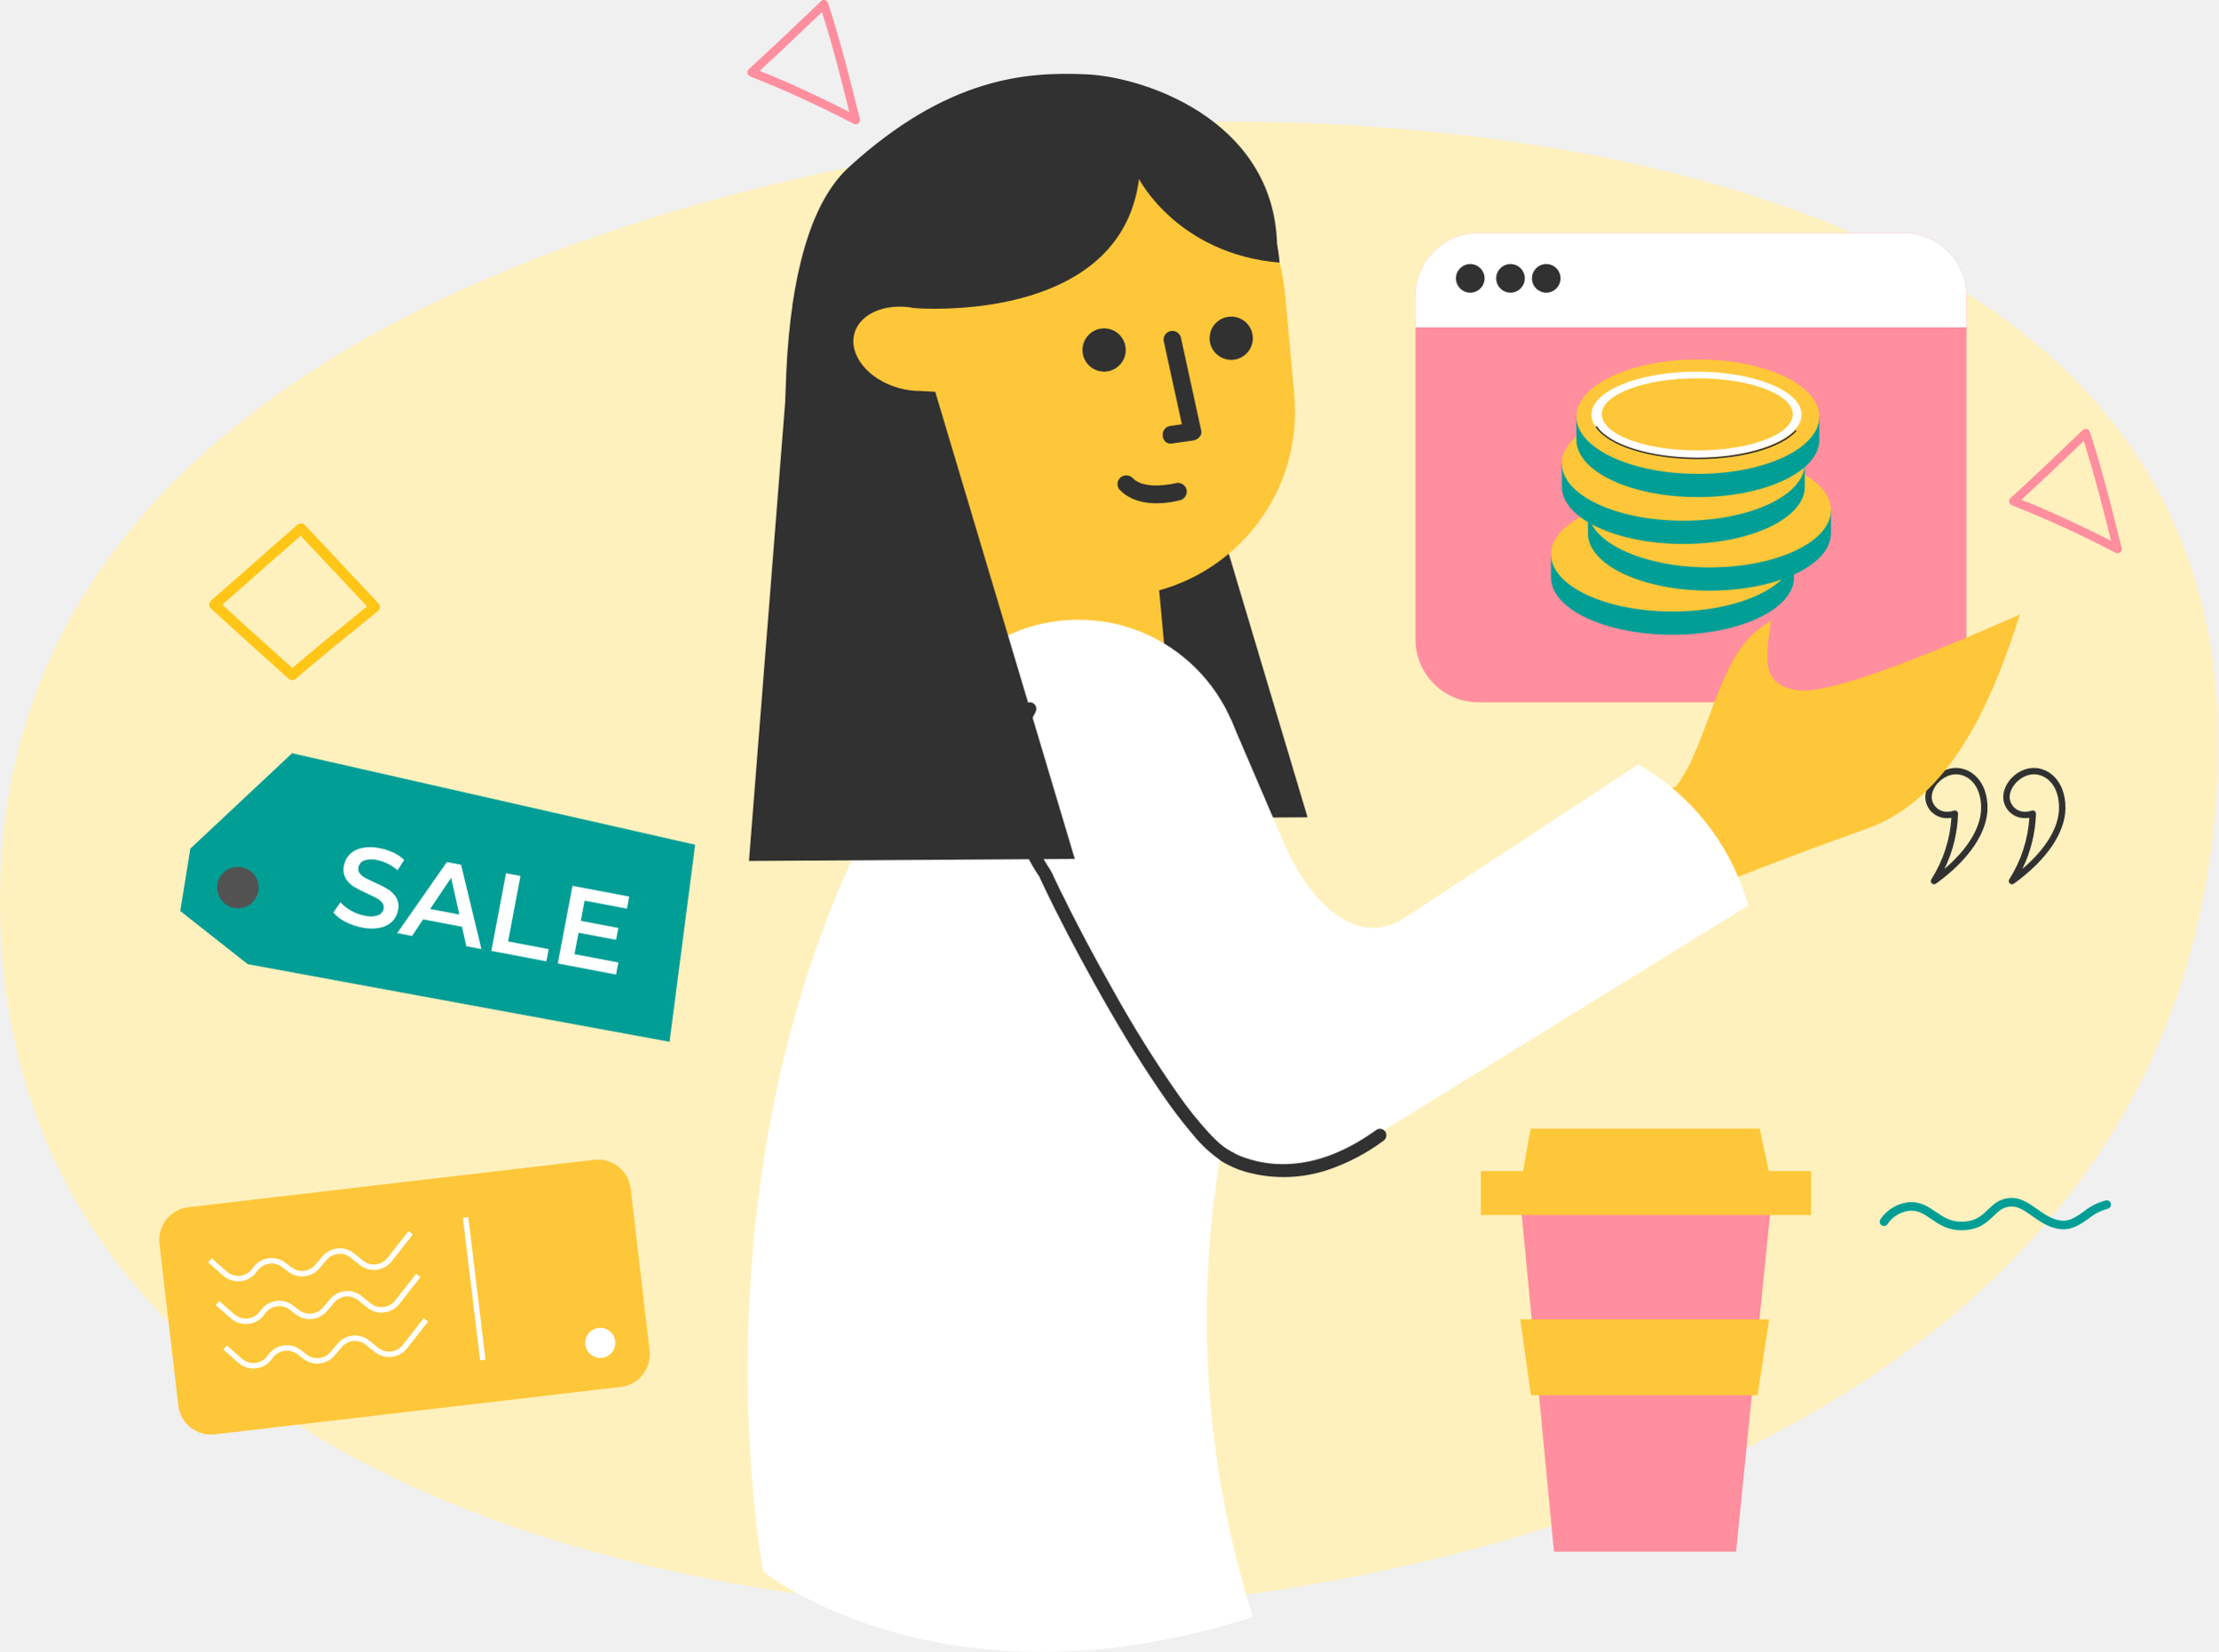
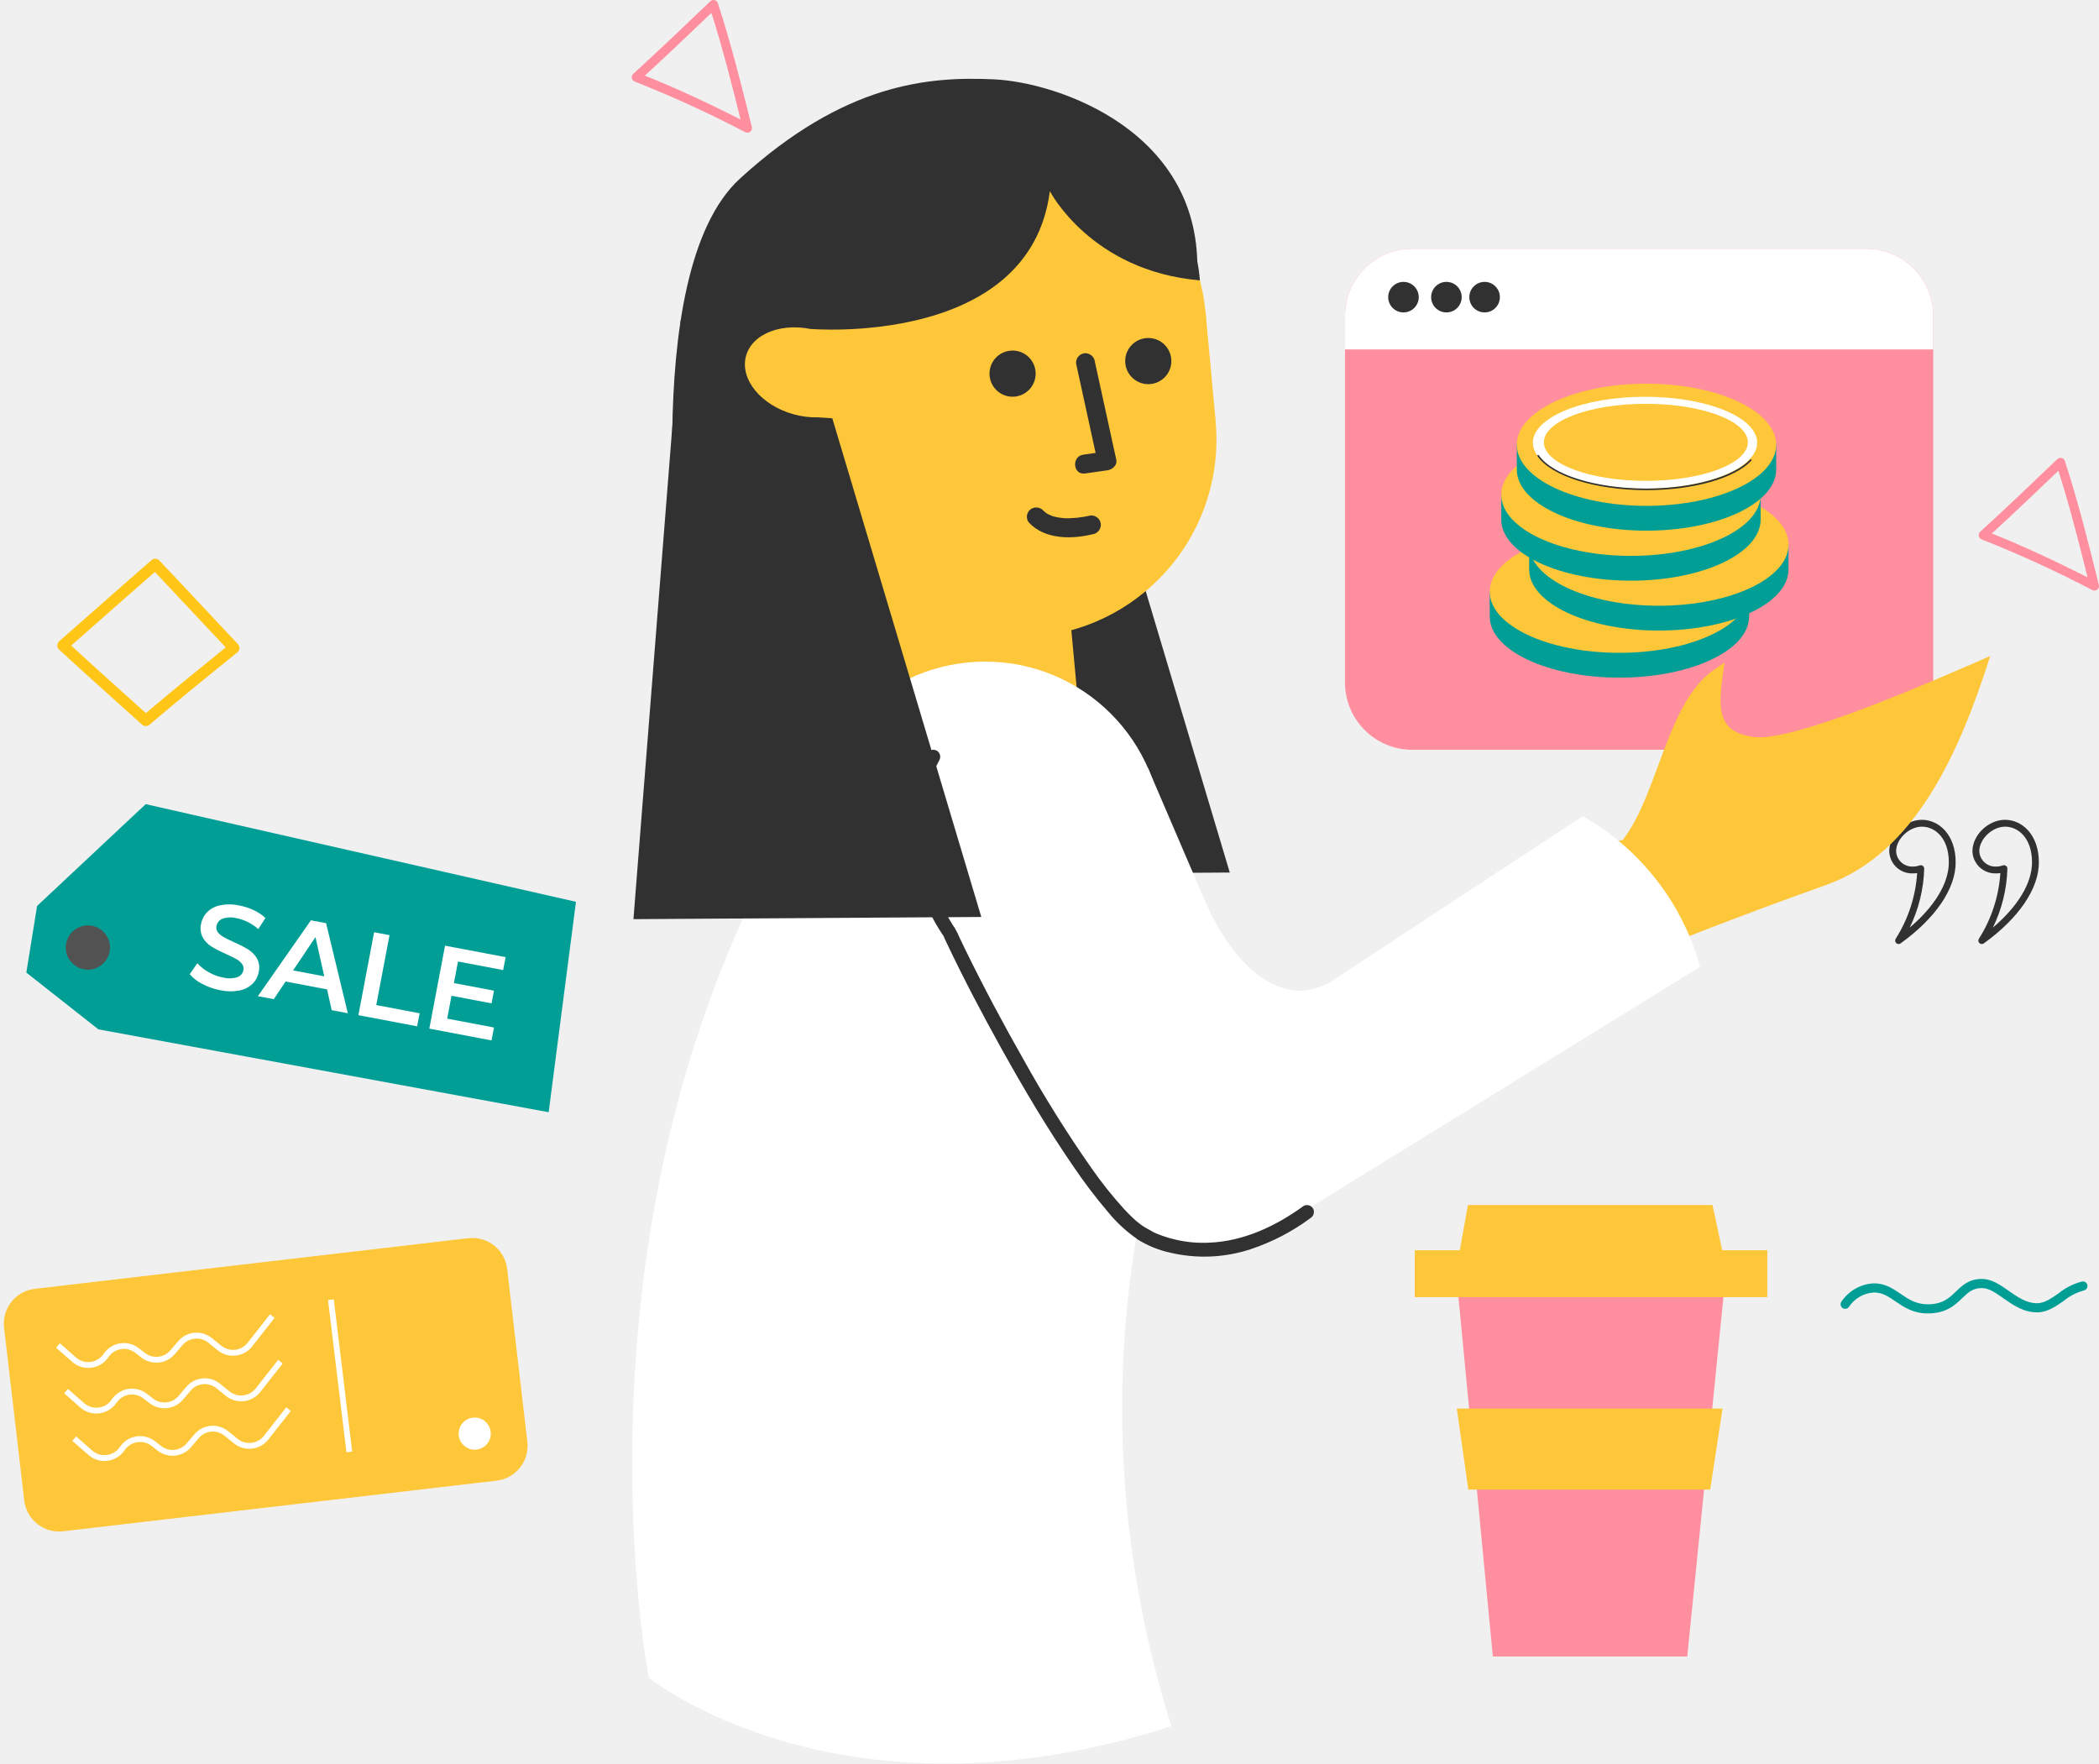
- <svg xmlns="http://www.w3.org/2000/svg" width="567" height="422.291" viewBox="0 0 567 422.291">
+ <svg xmlns="http://www.w3.org/2000/svg" width="502.607" height="422.291" viewBox="0 0 502.607 422.291">
  <defs>
    <clipPath id="clip-path">
      <rect id="Rectangle_1439" data-name="Rectangle 1439" width="140.851" height="119.984" rx="16.107" fill="none" />
    </clipPath>
  </defs>
-   <g id="Group_3171" data-name="Group 3171" transform="translate(-100.228 -874.889)">
-     <path id="Path_3594" data-name="Path 3594" d="M3267.074-2744.552c95.07-7.64,273.675-52.7,275.375-219.28s-243.928-163.185-283.024-158.935-278.773,29.747-283.872,192.081S3171.884-2736.9,3267.074-2744.552Z" transform="translate(-2875.229 4030.051)" fill="#fff1be" />
-     <g id="Group_2742" data-name="Group 2742" transform="translate(-381.013 922.524)">
+   <g id="Group_3302" data-name="Group 3302" transform="translate(7789 12710)">
+     <g id="Group_2742" data-name="Group 2742" transform="translate(-8310.013 -12662.365)">
      <g id="Group_2077" data-name="Group 2077" transform="translate(-49 81.627)">
        <g id="Group_2075" data-name="Group 2075">
          <path id="Path_2774" data-name="Path 2774" d="M1024.634,96.788a.82.82,0,0,1-.7-1.255,33.47,33.47,0,0,0,5.143-15.741,6.406,6.406,0,0,1-1.016.081,5.46,5.46,0,0,1-5.666-5.246l0-.079c0-3.859,3.8-7.506,7.817-7.506s8.086,3.5,8.086,10.2c0,6.289-4.807,13.358-13.188,19.393A.822.822,0,0,1,1024.634,96.788Zm5.312-18.875a.82.82,0,0,1,.82.82v.019a34.345,34.345,0,0,1-3.474,14.1c6-5.1,9.369-10.662,9.369-15.611,0-5.881-3.341-8.559-6.446-8.559-3.06,0-6.177,2.96-6.177,5.867a3.839,3.839,0,0,0,3.984,3.688l.044,0a4.96,4.96,0,0,0,1.615-.276.8.8,0,0,1,.266-.046Z" fill="#313131" />
        </g>
        <g id="Group_2076" data-name="Group 2076">
          <path id="Path_2775" data-name="Path 2775" d="M1044.552,96.788a.82.82,0,0,1-.695-1.255A33.47,33.47,0,0,0,1049,79.792a6.427,6.427,0,0,1-1.017.081,5.46,5.46,0,0,1-5.665-5.247l0-.078c0-3.859,3.8-7.506,7.818-7.506s8.085,3.5,8.085,10.2c0,6.29-4.807,13.359-13.188,19.393A.818.818,0,0,1,1044.552,96.788Zm5.313-18.875a.82.82,0,0,1,.82.82v.019a34.347,34.347,0,0,1-3.474,14.1c6-5.1,9.369-10.662,9.369-15.612,0-5.881-3.341-8.559-6.445-8.559-3.061,0-6.179,2.96-6.179,5.867a3.839,3.839,0,0,0,3.984,3.688l.044,0a4.96,4.96,0,0,0,1.615-.276A.8.8,0,0,1,1049.865,77.913Z" fill="#313131" />
        </g>
      </g>
      <g id="Group_2078" data-name="Group 2078" transform="translate(-71.881 131.627)">
        <path id="Path_2779" data-name="Path 2779" d="M1054.492,135.239c-3.5,0-5.742-1.531-7.723-2.883-1.681-1.147-3.133-2.138-5.156-2.138a7.729,7.729,0,0,0-5.994,3.452,1.093,1.093,0,1,1-1.8-1.246l.016-.024a9.936,9.936,0,0,1,7.773-4.368c2.7,0,4.574,1.281,6.388,2.518,1.886,1.288,3.668,2.5,6.491,2.5,3.579,0,5.12-1.482,6.752-3.052,1.542-1.483,3.136-3.017,6.2-3.017,2.4,0,4.455,1.447,6.44,2.846,2.071,1.46,4.213,2.97,6.818,2.97,1.722,0,3.385-1.158,5.145-2.384a14.614,14.614,0,0,1,5.6-2.811,1.093,1.093,0,1,1,.412,2.147l-.029.005a12.835,12.835,0,0,0-4.734,2.453c-1.96,1.365-3.986,2.776-6.395,2.776-3.3,0-5.837-1.79-8.078-3.369-1.862-1.313-3.47-2.447-5.181-2.447-2.183,0-3.286,1.062-4.684,2.407C1061.063,133.208,1058.952,135.239,1054.492,135.239Z" fill="#019e96" />
      </g>
      <g id="Group_2079" data-name="Group 2079" transform="translate(-92 -73)">
        <path id="Path_2780" data-name="Path 2780" d="M793.05,55.8a1.095,1.095,0,0,1-1.569,1.224A275.339,275.339,0,0,0,764.99,44.889a1.1,1.1,0,0,1-.689-.817,1.092,1.092,0,0,1,.336-1.015c6-5.473,11.679-10.882,18.47-17.388a1.092,1.092,0,0,1,1.545.033,1.08,1.08,0,0,1,.25.416C788.1,35.884,790.616,46.006,793.05,55.8ZM767.418,43.479c7.058,2.767,16.065,7.006,22.926,10.5-2.1-8.46-4.306-17.125-6.984-25.529-5.769,5.523-10.77,10.279-15.943,15.025Z" fill="#ff8e9e" />
      </g>
      <g id="Group_2357" data-name="Group 2357" transform="translate(101.778 39.221)">
        <path id="Path_3553" data-name="Path 3553" d="M454.152,87.007a1.331,1.331,0,0,1-.893-.342l-5.216-4.688c-4.842-4.345-9.849-8.838-14.668-13.3A1.334,1.334,0,0,1,433.4,66.7q4.773-4.173,9.488-8.346c4.19-3.7,8.38-7.395,12.639-11.093a1.334,1.334,0,0,1,1.84.087q5.465,5.733,10.858,11.535,3.986,4.26,7.986,8.508a1.335,1.335,0,0,1-.131,1.954C469.159,74.935,462,80.72,455.019,86.688A1.335,1.335,0,0,1,454.152,87.007Zm-17.875-19.28c4.467,4.115,9.078,8.253,13.547,12.265l4.35,3.908c6.349-5.4,12.818-10.643,19.111-15.729q-3.513-3.726-7.006-7.469-4.967-5.312-9.962-10.594c-3.922,3.414-7.792,6.829-11.661,10.243Q440.477,64.04,436.277,67.727Z" fill="#ffc517" />
      </g>
      <g id="Group_2079-2" data-name="Group 2079" transform="translate(357.312 -54.884)">
        <path id="Path_2780-2" data-name="Path 2780" d="M666.277,147.322a1.095,1.095,0,0,1-1.569,1.224,275.322,275.322,0,0,0-26.49-12.139,1.105,1.105,0,0,1-.69-.818,1.092,1.092,0,0,1,.336-1.014c6-5.473,11.679-10.882,18.47-17.389a1.094,1.094,0,0,1,1.8.449C661.33,127.4,663.844,137.524,666.277,147.322ZM640.645,135c7.058,2.767,16.065,7.005,22.927,10.5-2.105-8.46-4.307-17.125-6.985-25.529-5.769,5.523-10.77,10.279-15.943,15.025Z" fill="#ff8e9e" />
      </g>
    </g>
-     <g id="Group_2820" data-name="Group 2820" transform="translate(-3187.927 -2139.952)">
+     <g id="Group_2820" data-name="Group 2820" transform="translate(-11116.927 -15724.842)">
      <rect id="Rectangle_1328" data-name="Rectangle 1328" width="140.851" height="119.984" rx="16.107" transform="translate(3649.99 3074.393)" fill="#ff8e9e" />
      <g id="Group_2455" data-name="Group 2455" transform="translate(3649.99 3074.393)">
        <g id="Group_2736" data-name="Group 2736">
          <g id="Group_2819" data-name="Group 2819">
            <g id="Group_2818" data-name="Group 2818" clip-path="url(#clip-path)">
              <g id="Group_2735" data-name="Group 2735" transform="translate(-8.623 -10.433)">
                <g id="Group_2454" data-name="Group 2454">
                  <rect id="Rectangle_1329" data-name="Rectangle 1329" width="153.893" height="34.561" fill="#fff" />
                </g>
              </g>
            </g>
          </g>
        </g>
      </g>
      <g id="Group_2457" data-name="Group 2457" transform="translate(3684.644 3106.72)">
        <path id="Path_2776" data-name="Path 2776" d="M3921.166,3191.192c-4.836-5.116-15.722-8.681-28.382-8.681s-23.549,3.567-28.383,8.681h-2.671v5.94c0,8.078,13.9,14.626,31.054,14.626s31.052-6.548,31.052-14.626v-5.94Z" transform="translate(-3861.731 -3141.377)" fill="#019e96" />
        <ellipse id="Ellipse_254" data-name="Ellipse 254" cx="31.053" cy="14.625" rx="31.053" ry="14.625" transform="translate(0.001 35.19)" fill="#fec739" />
        <path id="Path_2777" data-name="Path 2777" d="M3933.908,3175.969c-4.835-5.117-15.722-8.681-28.381-8.681s-23.548,3.567-28.383,8.681h-2.671v5.94c0,8.078,13.9,14.625,31.051,14.625s31.054-6.546,31.054-14.625v-5.94Z" transform="translate(-3865.036 -3137.428)" fill="#019e96" />
        <ellipse id="Ellipse_255" data-name="Ellipse 255" cx="31.053" cy="14.625" rx="31.053" ry="14.625" transform="translate(9.438 23.915)" fill="#fec739" />
        <path id="Path_2778" data-name="Path 2778" d="M3924.9,3159.847c-4.836-5.118-15.725-8.681-28.383-8.681s-23.549,3.568-28.383,8.681h-2.671v5.941c0,8.077,13.9,14.625,31.054,14.625s31.051-6.548,31.051-14.625v-5.941Z" transform="translate(-3862.699 -3133.247)" fill="#019e96" />
        <ellipse id="Ellipse_256" data-name="Ellipse 256" cx="31.053" cy="14.625" rx="31.053" ry="14.625" transform="translate(2.767 11.977)" fill="#fec739" />
        <path id="Path_2782" data-name="Path 2782" d="M3929.921,3143.677c-4.837-5.118-15.724-8.681-28.383-8.681s-23.548,3.568-28.383,8.681h-2.671v5.939c0,8.078,13.9,14.626,31.054,14.626s31.052-6.549,31.052-14.626v-5.939Z" transform="translate(-3864.001 -3129.053)" fill="#019e96" />
        <ellipse id="Ellipse_257" data-name="Ellipse 257" cx="31.053" cy="14.625" rx="31.053" ry="14.625" transform="translate(6.483)" fill="#fec739" />
        <ellipse id="Ellipse_258" data-name="Ellipse 258" cx="26.853" cy="11.004" rx="26.853" ry="11.004" transform="translate(10.332 3.124)" fill="#fff" />
        <path id="Path_4128" data-name="Path 4128" d="M3903.212,3158.425c-12.111,0-22.822-3.355-26.048-8.16a.187.187,0,1,1,.311-.209c3.161,4.708,13.743,7.994,25.737,7.994,10.929,0,20.93-2.79,24.889-6.944a.188.188,0,1,1,.272.259C3924.286,3155.653,3914.409,3158.425,3903.212,3158.425Z" transform="translate(-3865.726 -3132.937)" fill="#313131" />
        <ellipse id="Ellipse_487" data-name="Ellipse 487" cx="24.417" cy="9.224" rx="24.417" ry="9.224" transform="translate(12.969 4.811)" fill="#fec739" />
      </g>
      <circle id="Ellipse_375" data-name="Ellipse 375" cx="3.657" cy="3.657" r="3.657" transform="translate(3660.331 3082.338)" fill="#313131" />
      <circle id="Ellipse_376" data-name="Ellipse 376" cx="3.657" cy="3.657" r="3.657" transform="translate(3670.615 3082.338)" fill="#313131" />
      <circle id="Ellipse_377" data-name="Ellipse 377" cx="3.657" cy="3.657" r="3.657" transform="translate(3679.758 3082.338)" fill="#313131" />
      <path id="Path_3645" data-name="Path 3645" d="M3842.3,3292.146c8.553-3.268,23.554-9.356,45-16.981,21.594-7.653,32.135-32.266,39.348-54.852-1.912.855-3.962,1.754-6.114,2.669-17.969,7.833-42.815,17.864-50.607,16.722-8.487-1.226-8.545-6.381-7.232-15.563.1-.764.229-1.518.358-2.275-.88.594-1.762,1.187-2.609,1.785-11.27,7.839-13.285,29.744-21.776,40.7-16.04,3.718-28.584,27.945-39.784,31.349" transform="translate(-122.153 -48.399)" fill="#fec739" />
      <path id="Path_4129" data-name="Path 4129" d="M3656.888,3120.646l3.793.239,35.675,119.413-83.291.522,11.314-143.393" transform="translate(-73.958 -16.526)" fill="#313131" />
      <path id="Path_4130" data-name="Path 4130" d="M3569.362,3275.54l102.591,34.09s-42.208,76.739-10.53,177.642c-79.234,25.493-125.121-11.606-125.121-11.606s-22.664-116.53,40.139-214.158" transform="translate(-53.014 -59.084)" fill="#fff" />
      <path id="Path_3956" data-name="Path 3956" d="M3670.945,3080.859a102.148,102.148,0,0,0-61.761,3.5c-4.515-6.235-17.172-7.59-19.713,5.877s13.468,16.483,13.468,16.483l-12.786,53.64-42.313,1.64s-11.4-81.532,13.659-104.413,45.179-24.472,60.8-23.745S3672.518,3046.523,3670.945,3080.859Z" transform="translate(-56.369)" fill="#313131" />
      <rect id="Rectangle_1440" data-name="Rectangle 1440" width="55.699" height="127.793" rx="27.849" transform="translate(3589.837 3223.821) rotate(174.71)" fill="#fec739" />
      <circle id="Ellipse_593" data-name="Ellipse 593" cx="47.353" cy="47.353" r="47.353" transform="translate(3522.083 3046.665)" fill="#fec739" />
      <circle id="Ellipse_594" data-name="Ellipse 594" cx="47.353" cy="47.353" r="47.353" transform="translate(3524.498 3072.746)" fill="#fec739" />
      <rect id="Rectangle_1441" data-name="Rectangle 1441" width="94.706" height="25.512" transform="matrix(0.996, -0.092, 0.092, 0.996, 3522.284, 3098.384)" fill="#fec739" />
      <circle id="Ellipse_595" data-name="Ellipse 595" cx="5.527" cy="5.527" r="5.527" transform="translate(3597.356 3095.774)" fill="#313131" />
      <circle id="Ellipse_596" data-name="Ellipse 596" cx="5.527" cy="5.527" r="5.527" transform="translate(3564.862 3098.783)" fill="#313131" />
      <path id="Path_4131" data-name="Path 4131" d="M3680.25,3124.471l4.5,20.6.635,2.914c.27,1.236-.955,2.3-2.042,2.459l-5.45.781c-2.882.412-3.291-4.091-.417-4.5l5.45-.781-2.043,2.46-4.495-20.6-.635-2.914a2.273,2.273,0,0,1,2.042-2.459,2.317,2.317,0,0,1,2.459,2.043Z" transform="translate(-90.154 -23.008)" fill="#313131" />
      <path id="Path_4132" data-name="Path 4132" d="M3676.173,3178.579c-5.239,1.372-11.889,1.523-15.834-2.733a2.264,2.264,0,0,1,.522-3.154,2.331,2.331,0,0,1,3.154.522c-.457-.493.012-.013.118.08q.215.188.445.356c.372.274.113-.027-.018.007.071-.018.419.239.5.279a8.44,8.44,0,0,0,.915.4c.6.225-.261-.054.125.05.14.038.279.079.42.114a13.57,13.57,0,0,0,2.152.348,2.843,2.843,0,0,1,.576.038c-.25-.083-.429-.012-.035-.005q.523.011,1.047-.007a24.759,24.759,0,0,0,3.4-.353c.355-.062.709-.134,1.062-.207.407-.084-.712.169-.262.06l.115-.029a2.317,2.317,0,0,1,2.915,1.316,2.288,2.288,0,0,1-1.316,2.915Z" transform="translate(-86.106 -35.942)" fill="#313131" />
      <path id="Path_4133" data-name="Path 4133" d="M3644.69,3062.969s9.832,19.137,35.921,21.362c-1.683-24.024-28.312-41.9-42.388-41.524s-57.444,16.738-58.2,28.151,7.286,25,7.286,25S3639.868,3100.439,3644.69,3062.969Z" transform="translate(-65.373 -2.357)" fill="#313131" />
      <g id="Group_2464" data-name="Group 2464" transform="translate(3334.231 3207.393)">
        <path id="Path_3658" data-name="Path 3658" d="M3339.013,3292.6l-2.574,15.952,17.254,13.593,107.82,19.839,6.539-50.38-103.026-23.387Z" transform="translate(-3336.439 -3268.218)" fill="#019e96" />
        <circle id="Ellipse_378" data-name="Ellipse 378" cx="5.299" cy="5.299" r="5.299" transform="translate(9.44 29.039)" fill="#525252" />
        <g id="Group_2463" data-name="Group 2463" transform="translate(39.13 24.004)">
          <path id="Path_3659" data-name="Path 3659" d="M3392.34,3319.708a9.441,9.441,0,0,1-3.067-2.373l1.82-2.623a10.227,10.227,0,0,0,2.694,2.143,11.044,11.044,0,0,0,3.446,1.284,6.287,6.287,0,0,0,3.441-.083,2.19,2.19,0,0,0,1.447-1.671,1.853,1.853,0,0,0-.345-1.52,4.357,4.357,0,0,0-1.38-1.159q-.881-.49-2.421-1.193a30.377,30.377,0,0,1-3.473-1.774,6.148,6.148,0,0,1-2.092-2.146,4.636,4.636,0,0,1-.42-3.3,5.385,5.385,0,0,1,1.462-2.821,6.149,6.149,0,0,1,3.1-1.628,11.127,11.127,0,0,1,4.564.042,14.525,14.525,0,0,1,3.49,1.131,10.024,10.024,0,0,1,2.783,1.878l-1.7,2.643a11.617,11.617,0,0,0-2.51-1.678,10.264,10.264,0,0,0-2.676-.919,5.85,5.85,0,0,0-3.388.12,2.322,2.322,0,0,0-1.439,1.755,1.8,1.8,0,0,0,.346,1.509,4.448,4.448,0,0,0,1.384,1.143q.88.49,2.42,1.194a26.92,26.92,0,0,1,3.43,1.751,6.36,6.36,0,0,1,2.111,2.144,4.551,4.551,0,0,1,.426,3.255,5.335,5.335,0,0,1-1.459,2.81,6.2,6.2,0,0,1-3.117,1.614,11.267,11.267,0,0,1-4.576-.044A15.4,15.4,0,0,1,3392.34,3319.708Z" transform="translate(-3389.273 -3300.628)" fill="#fff" />
          <path id="Path_3660" data-name="Path 3660" d="M3427.868,3322.317l-9.934-1.883-2.829,4.232-3.8-.721,12.7-18.167,3.632.689,5.2,21.56-3.857-.732Zm-.672-3.125-2.1-9.392-5.362,7.977Z" transform="translate(-3394.988 -3301.964)" fill="#fff" />
          <path id="Path_3661" data-name="Path 3661" d="M3447.559,3309.635l3.689.7-3.17,16.736,10.384,1.969-.592,3.121-14.073-2.667Z" transform="translate(-3403.415 -3302.965)" fill="#fff" />
          <path id="Path_3662" data-name="Path 3662" d="M3482.217,3333.573l-.587,3.094-14.9-2.829,3.765-19.858,14.5,2.746-.587,3.093-10.811-2.046-.977,5.163,9.591,1.817-.575,3.039-9.592-1.818-1.038,5.478Z" transform="translate(-3409.364 -3304.092)" fill="#fff" />
        </g>
      </g>
      <g id="Group_2467" data-name="Group 2467" transform="translate(3666.692 3303.378)">
        <path id="Path_3663" data-name="Path 3663" d="M3828.836,3549.7h46.555l9.007-89.457-64.184-.6Z" transform="translate(-3810.14 -3441.595)" fill="#ff8e9e" />
        <path id="Path_3664" data-name="Path 3664" d="M3884.065,3446.506h-62.98l2.006-11.232h58.567Z" transform="translate(-3810.365 -3435.274)" fill="#fec739" />
        <rect id="Rectangle_1331" data-name="Rectangle 1331" width="84.42" height="11.232" transform="translate(0 10.831)" fill="#fec739" />
        <path id="Path_3665" data-name="Path 3665" d="M3880.886,3520.491H3822.96l-2.749-19.406h63.626Z" transform="translate(-3810.139 -3452.344)" fill="#fec739" />
      </g>
      <g id="Group_2465" data-name="Group 2465" transform="translate(3327.927 3310.353)">
        <rect id="Rectangle_1332" data-name="Rectangle 1332" width="121.284" height="58.452" rx="8.4" transform="translate(0 14.072) rotate(-6.663)" fill="#fec739" />
        <rect id="Rectangle_1333" data-name="Rectangle 1333" width="1.388" height="36.704" transform="translate(78.548 15.793) rotate(-6.891)" fill="#fff" />
        <path id="Path_3666" data-name="Path 3666" d="M3353.748,3445.986a5.829,5.829,0,0,1-3.845-1.448l-3.859-3.394.917-1.042,3.859,3.394a4.436,4.436,0,0,0,6.616-.868,5.825,5.825,0,0,1,8.41-1.367l1.487,1.152a4.431,4.431,0,0,0,6.1-.634l1.834-2.16a5.792,5.792,0,0,1,8.105-.753l2.26,1.828a4.437,4.437,0,0,0,6.28-.706l5.37-6.837,1.094.858-5.37,6.837a5.825,5.825,0,0,1-8.248.928l-2.26-1.828a4.463,4.463,0,0,0-6.172.575l-1.834,2.16a5.822,5.822,0,0,1-8.01.831l-1.486-1.152a4.442,4.442,0,0,0-6.406,1.045,5.743,5.743,0,0,1-4.842,2.582Z" transform="translate(-3332.626 -3413.957)" fill="#fff" />
        <path id="Path_3667" data-name="Path 3667" d="M3356.373,3460.739a5.831,5.831,0,0,1-3.847-1.449l-3.859-3.393.917-1.046,3.859,3.394a4.435,4.435,0,0,0,6.617-.867,5.827,5.827,0,0,1,8.413-1.367l1.487,1.151a4.425,4.425,0,0,0,6.1-.633l1.837-2.16a5.794,5.794,0,0,1,8.1-.759l2.26,1.827a4.435,4.435,0,0,0,6.278-.706l5.373-6.836,1.094.858-5.374,6.837a5.825,5.825,0,0,1-8.246.927l-2.259-1.829a4.411,4.411,0,0,0-6.173.575l-1.834,2.16a5.817,5.817,0,0,1-8.007.832l-1.489-1.153a4.439,4.439,0,0,0-6.4,1.043,5.838,5.838,0,0,1-4.089,2.542A5.945,5.945,0,0,1,3356.373,3460.739Z" transform="translate(-3333.306 -3417.782)" fill="#fff" />
        <path id="Path_3668" data-name="Path 3668" d="M3359,3476.081a5.823,5.823,0,0,1-3.845-1.451l-3.859-3.39.917-1.045,3.86,3.393a4.433,4.433,0,0,0,6.615-.866,5.826,5.826,0,0,1,8.412-1.367l1.486,1.151a4.427,4.427,0,0,0,6.1-.633l1.835-2.16a5.8,5.8,0,0,1,8.1-.76l2.26,1.829a4.438,4.438,0,0,0,6.28-.705l5.37-6.837,1.094.857-5.37,6.837a5.826,5.826,0,0,1-8.248.928l-2.259-1.827a4.411,4.411,0,0,0-6.172.575l-1.835,2.16a5.819,5.819,0,0,1-8.009.832l-1.487-1.152a4.442,4.442,0,0,0-6.406,1.045,5.831,5.831,0,0,1-4.842,2.588Z" transform="translate(-3333.987 -3421.761)" fill="#fff" />
        <circle id="Ellipse_379" data-name="Ellipse 379" cx="3.849" cy="3.849" r="3.849" transform="translate(109.821 43.921)" fill="#fff" />
      </g>
      <circle id="Ellipse_597" data-name="Ellipse 597" cx="42.558" cy="42.558" r="42.558" transform="translate(3521.263 3173.262)" fill="#fff" />
      <path id="Path_4134" data-name="Path 4134" d="M3804.713,3304.124l-110.386,68.11a31.532,31.532,0,0,1-34.6-14.912l-63.11-62.127,75.87-38.685,13.745,32.022c5.9,13.757,17.738,26.759,30.384,18.937l60.006-39.417A59.885,59.885,0,0,1,3804.713,3304.124Z" transform="translate(-69.69 -57.788)" fill="#fff" />
      <path id="Path_4135" data-name="Path 4135" d="M3679.27,3365.585c-.214-.1-.318-.165-.023-.005-.116-.063-.232-.121-.347-.184-.275-.152-.542-.316-.8-.488a18.635,18.635,0,0,1-1.6-1.192c-.132-.108-.262-.218-.393-.329-.205-.174.167.157-.173-.152-.292-.265-.582-.533-.866-.806-.6-.575-1.178-1.17-1.744-1.778a96.564,96.564,0,0,1-7.756-9.713,297.453,297.453,0,0,1-16.529-26.432c-4.854-8.554-9.487-17.245-13.8-26.087q-.648-1.33-1.285-2.666a18.134,18.134,0,0,0-1.255-2.521c-.065-.094-.132-.188-.2-.281-.226-.318.248.384,0,0-.107-.164-.215-.329-.321-.495a47.7,47.7,0,0,1-3.848-7.487c-3.559-8.656-4.518-18.743-1.1-27.811a33.855,33.855,0,0,1,1.771-3.931,1.717,1.717,0,0,0-.459-2.312,1.681,1.681,0,0,0-2.312.459,37.777,37.777,0,0,0-4.493,16.9,43.38,43.38,0,0,0,2.213,14.359,51.77,51.77,0,0,0,4.305,9.748q.717,1.243,1.519,2.434c.129.192.295.387.407.592.005.01.015.018.02.028-.23-.447-.067.015.022.207q.3.654.615,1.306c4.112,8.677,8.6,17.183,13.266,25.57,5.286,9.493,10.839,18.863,17,27.819a122.38,122.38,0,0,0,8.18,10.8,33.928,33.928,0,0,0,7.151,6.66,14.012,14.012,0,0,0,1.8.953,1.678,1.678,0,0,0,2.106-1.057,1.7,1.7,0,0,0-1.057-2.106Z" transform="translate(-76.202 -56.266)" fill="#313131" />
      <path id="Path_4136" data-name="Path 4136" d="M3576.549,3135.011l3.793.239,35.675,119.413-83.292.522,11.314-143.393" transform="translate(-53.119 -20.252)" fill="#313131" />
      <ellipse id="Ellipse_598" data-name="Ellipse 598" cx="10.411" cy="14.686" rx="10.411" ry="14.686" transform="translate(3503.769 3110.087) rotate(-74.417)" fill="#fec739" />
      <path id="Path_4137" data-name="Path 4137" d="M3695.6,3406.1a23.921,23.921,0,0,0,7.533,3.094,35.545,35.545,0,0,0,19.406-.782,50.826,50.826,0,0,0,14.369-7.474,1.714,1.714,0,0,0,.6-2.279,1.679,1.679,0,0,0-2.28-.6c-6.621,4.81-14.327,8.454-22.618,8.782a29.136,29.136,0,0,1-7.972-.714,29.727,29.727,0,0,1-3.1-.894c-.393-.137-.78-.287-1.167-.437-.107-.041-.213-.086-.32-.13.384.157.177.077.094.04-.2-.089-.408-.179-.61-.272a15.535,15.535,0,0,1-2.249-1.213c-1.777-1.212-3.446,1.674-1.682,2.877Z" transform="translate(-95.171 -94.439)" fill="#313131" />
    </g>
  </g>
</svg>
